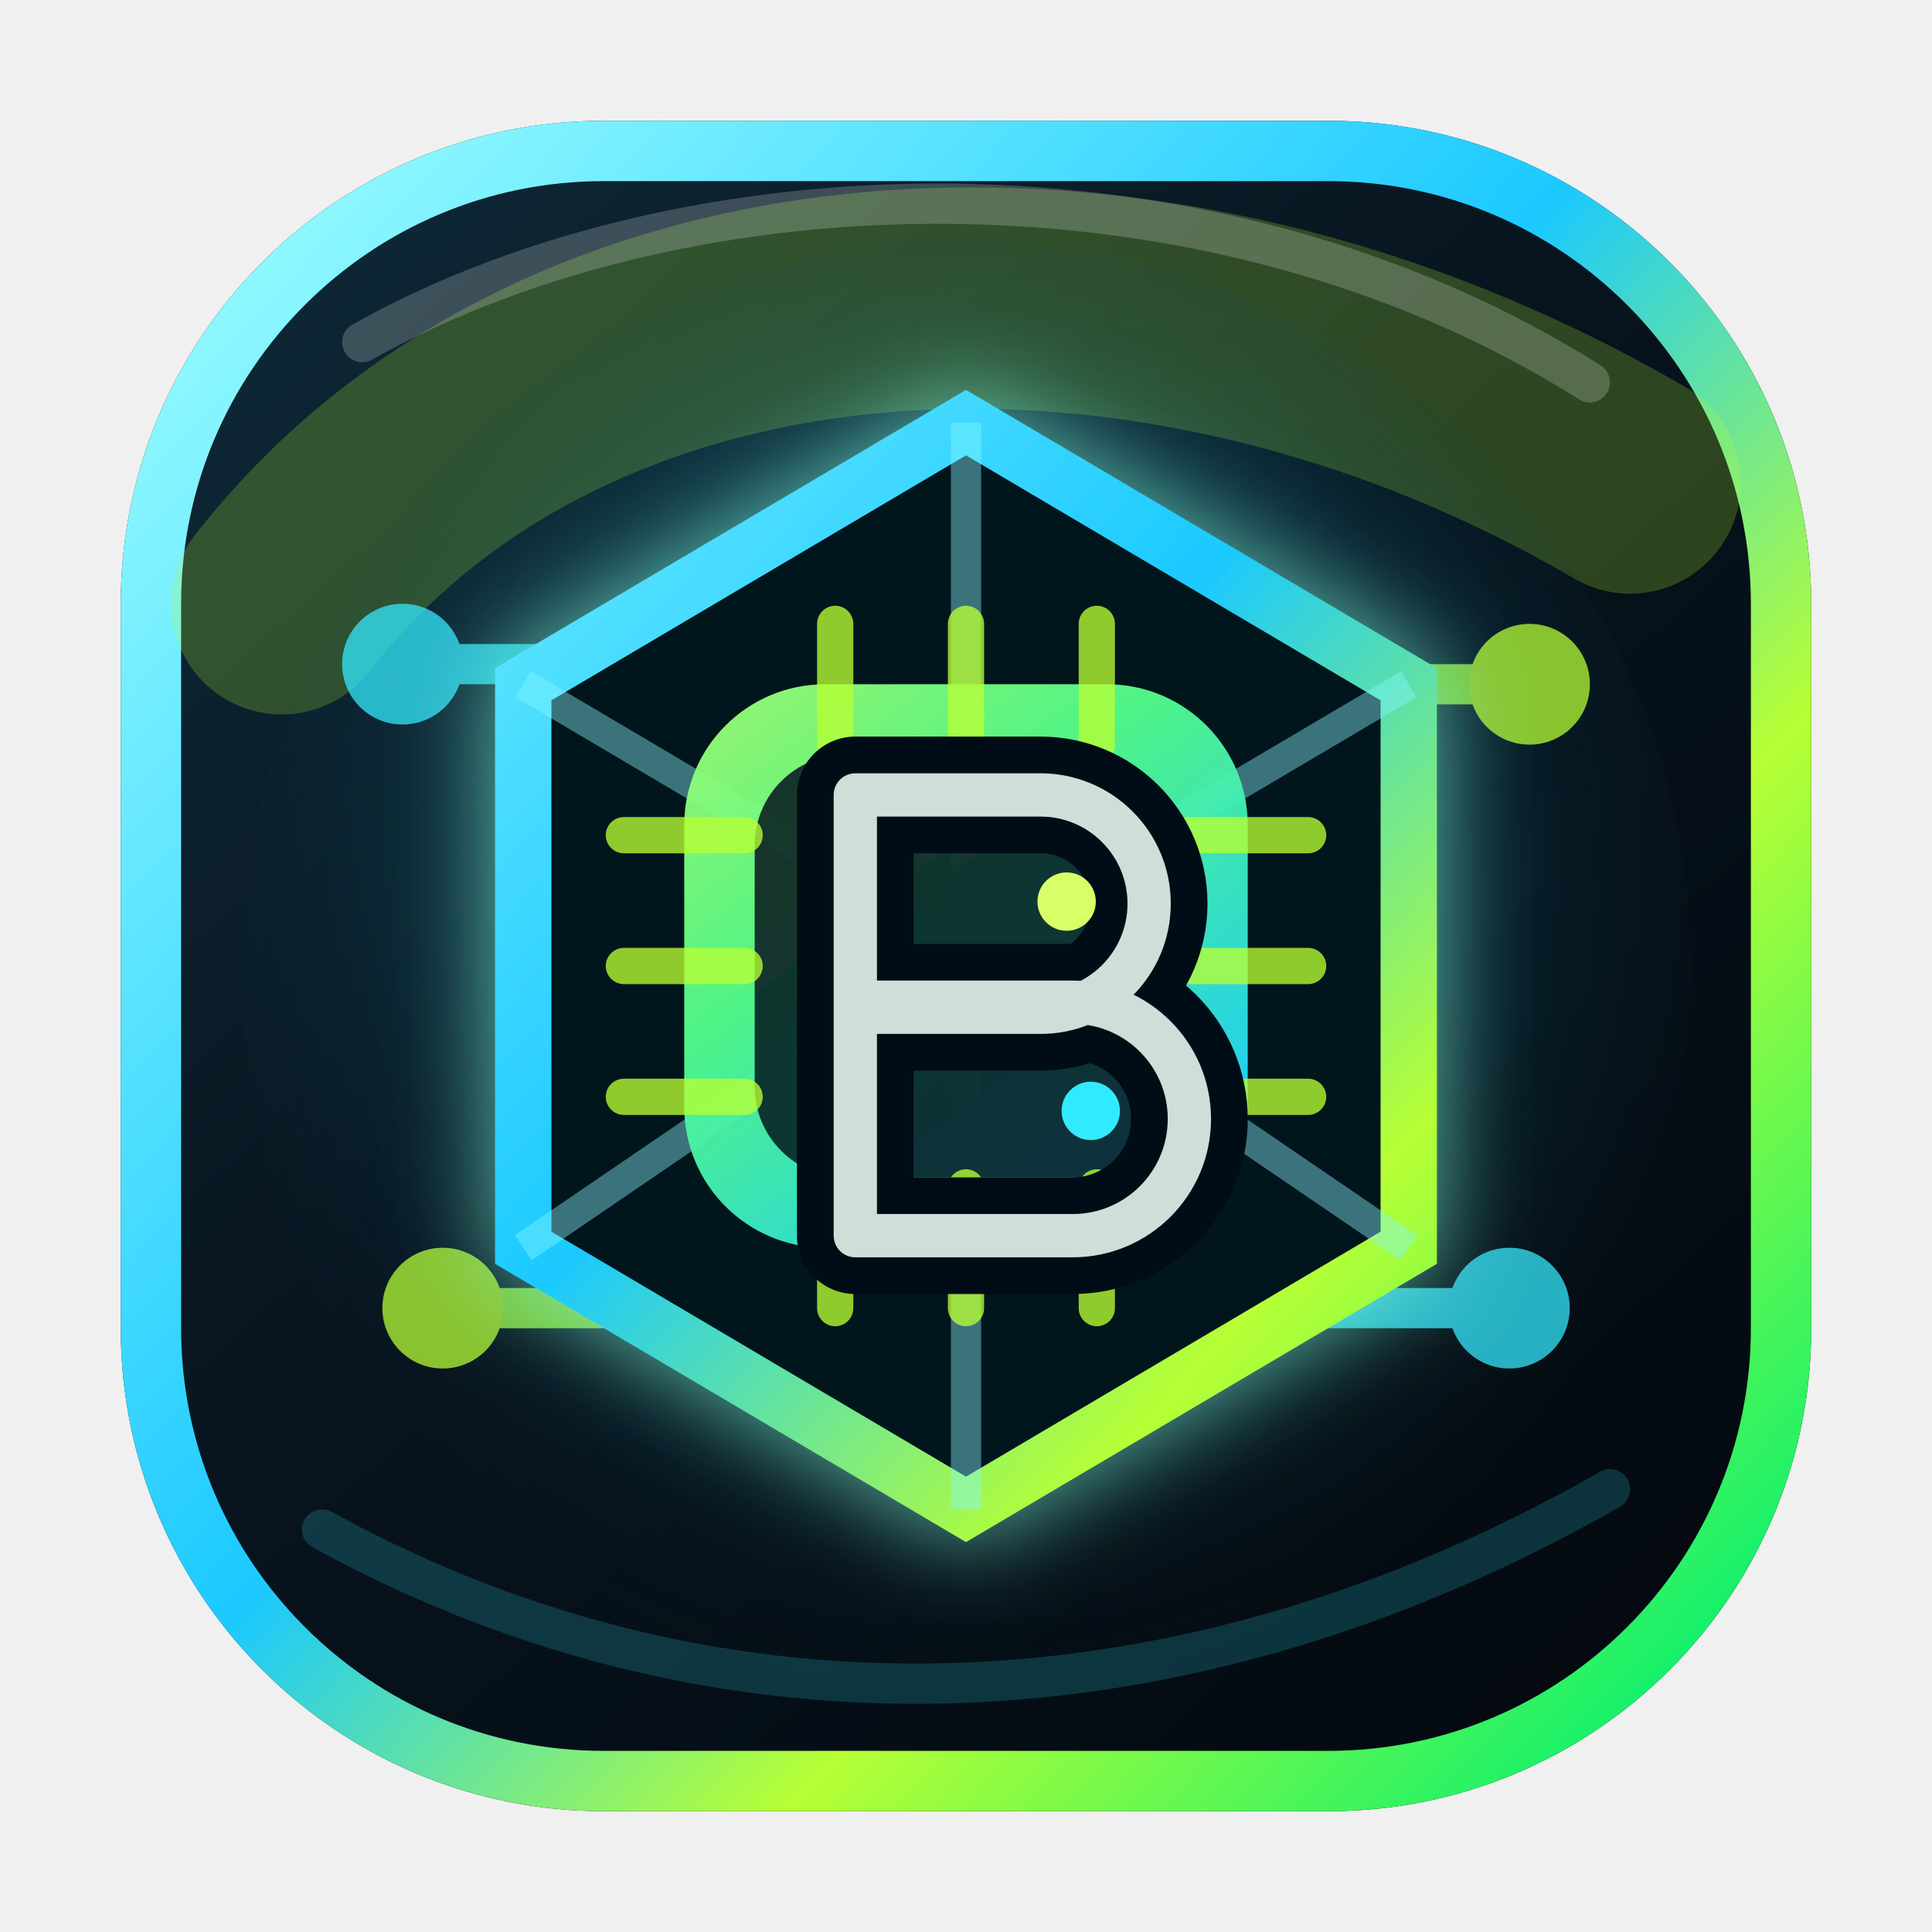
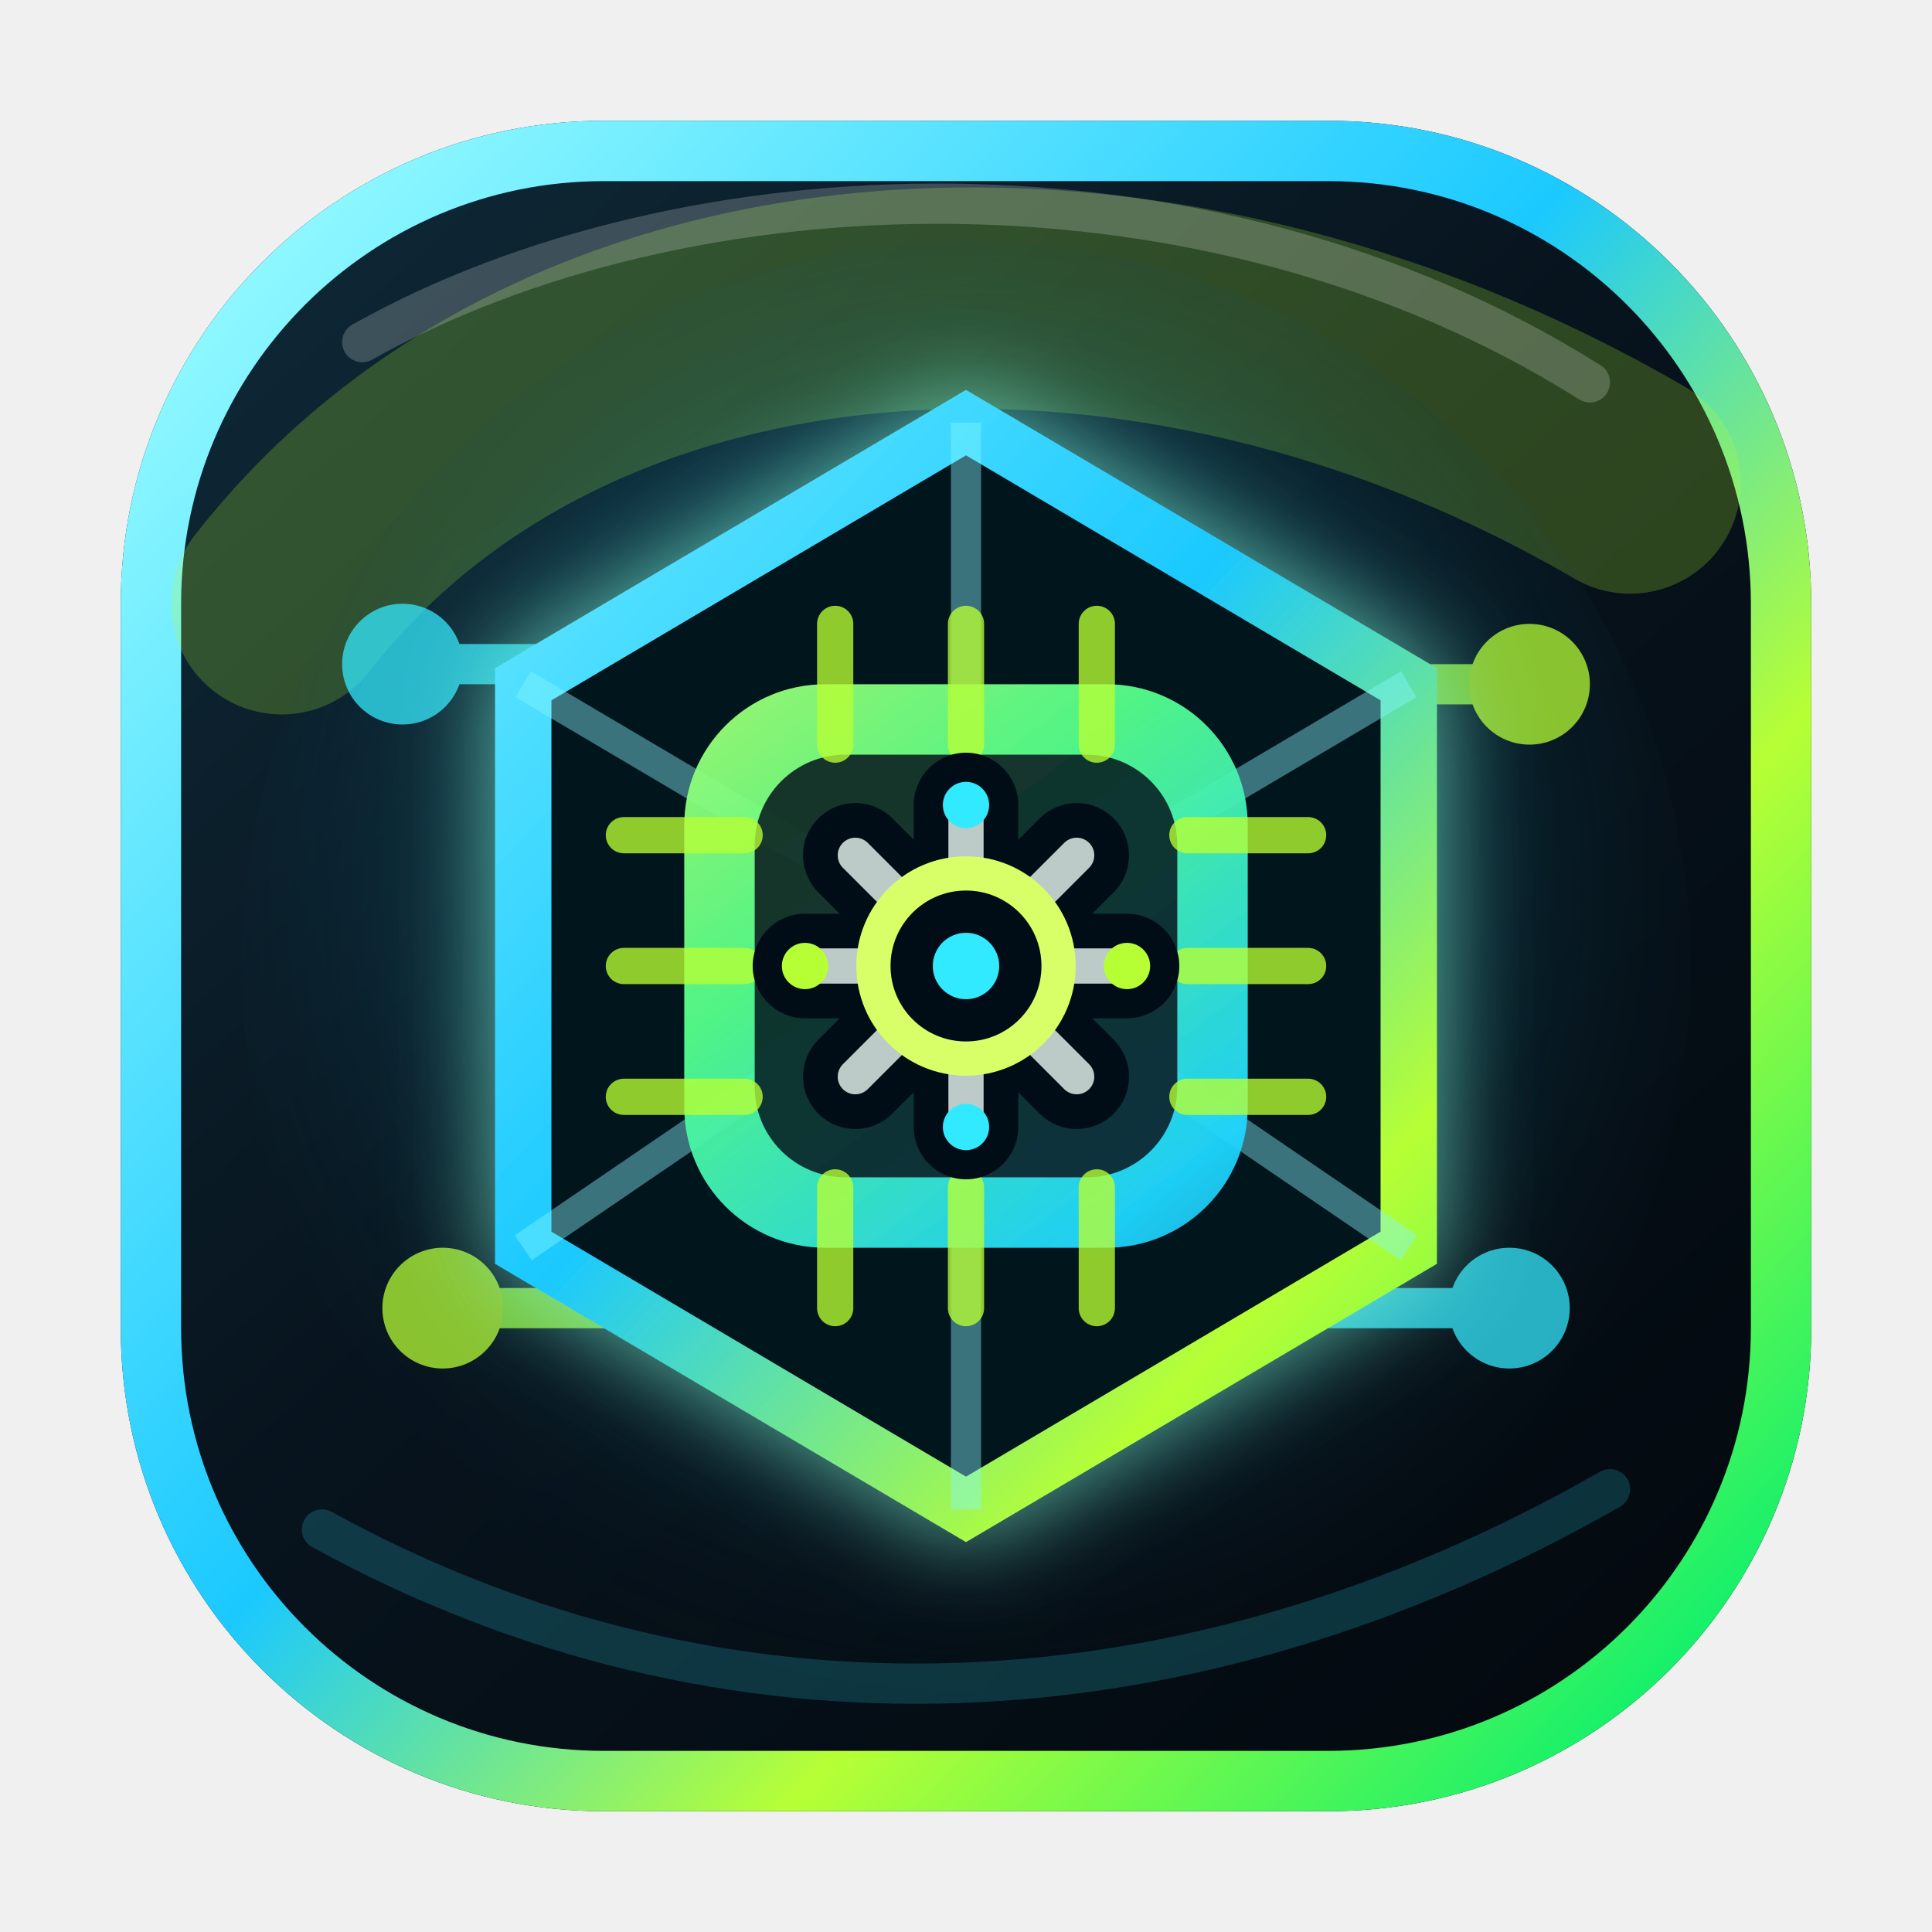
<svg xmlns="http://www.w3.org/2000/svg" viewBox="0 0 96 96" role="img" aria-labelledby="title desc">
  <defs>
    <linearGradient id="shell" x1="11" y1="8" x2="86" y2="91" gradientUnits="userSpaceOnUse">
      <stop offset="0" stop-color="#0f2a38" />
      <stop offset=".46" stop-color="#07131d" />
      <stop offset="1" stop-color="#03080d" />
    </linearGradient>
    <linearGradient id="rim" x1="12" y1="15" x2="84" y2="82" gradientUnits="userSpaceOnUse">
      <stop offset="0" stop-color="#8cf7ff" />
      <stop offset=".45" stop-color="#1bc9ff" />
      <stop offset=".72" stop-color="#b7ff35" />
      <stop offset="1" stop-color="#16f06b" />
    </linearGradient>
    <linearGradient id="core" x1="31" y1="25" x2="67" y2="73" gradientUnits="userSpaceOnUse">
      <stop offset="0" stop-color="#d7ff64" />
      <stop offset=".38" stop-color="#55ff8a" />
      <stop offset=".72" stop-color="#21d7ff" />
      <stop offset="1" stop-color="#0e709d" />
    </linearGradient>
    <radialGradient id="glow" cx="50%" cy="45%" r="58%">
      <stop offset="0" stop-color="#b7ff35" stop-opacity=".62" />
      <stop offset=".42" stop-color="#22d8ff" stop-opacity=".22" />
      <stop offset="1" stop-color="#03080d" stop-opacity="0" />
    </radialGradient>
    <filter id="softGlow" x="-40%" y="-40%" width="180%" height="180%">
      <feGaussianBlur stdDeviation="2.4" result="blur" />
      <feColorMatrix in="blur" type="matrix" values="0 0 0 0 0.24 0 0 0 0 1 0 0 0 0 0.72 0 0 0 .68 0" result="glowColor" />
      <feMerge>
        <feMergeNode in="glowColor" />
        <feMergeNode in="SourceGraphic" />
      </feMerge>
    </filter>
  </defs>
  <rect x="6" y="6" width="84" height="84" rx="24" fill="url(#shell)" />
  <rect x="7.5" y="7.5" width="81" height="81" rx="22.5" fill="none" stroke="url(#rim)" stroke-width="3" />
  <path d="M14 30c14-18 43-20 67-6" fill="none" stroke="#b7ff35" stroke-opacity=".22" stroke-width="11" stroke-linecap="round" />
  <circle cx="48" cy="48" r="36" fill="url(#glow)" />
  <g opacity=".74" stroke-linecap="round" stroke-linejoin="round">
    <path d="M20 33h12l6 7" fill="none" stroke="#33eaff" stroke-width="2" />
    <path d="M76 34H65l-6 7" fill="none" stroke="#9dff42" stroke-width="2" />
    <path d="M22 65h14l6-8" fill="none" stroke="#9dff42" stroke-width="2" />
    <path d="M75 65H62l-6-8" fill="none" stroke="#33eaff" stroke-width="2" />
    <circle cx="20" cy="33" r="3" fill="#33eaff" />
    <circle cx="76" cy="34" r="3" fill="#b7ff35" />
    <circle cx="22" cy="65" r="3" fill="#b7ff35" />
    <circle cx="75" cy="65" r="3" fill="#33eaff" />
  </g>
  <g filter="url(#softGlow)">
    <path d="M48 21 70 34v28L48 75 26 62V34Z" fill="#06131d" stroke="url(#rim)" stroke-width="2.8" />
    <path d="M48 21v54M26 34l22 13 22-13M26 62l22-15 22 15" fill="none" stroke="#83f7ff" stroke-opacity=".42" stroke-width="1.5" />
    <rect x="34" y="34" width="28" height="28" rx="7" fill="url(#core)" opacity=".95" />
    <rect x="37.5" y="37.5" width="21" height="21" rx="4.5" fill="#06131d" opacity=".84" />
    <path d="M41.5 31v6M48 31v6M54.5 31v6M41.5 59v6M48 59v6M54.5 59v6M31 41.5h6M31 48h6M31 54.5h6M59 41.5h6M59 48h6M59 54.5h6" fill="none" stroke="#b7ff35" stroke-opacity=".78" stroke-width="1.8" stroke-linecap="round" />
-     <path d="M42.5 39.5h9.2a5.4 5.4 0 0 1 0 10.8h-9.2M42.5 49.8h10.8a5.8 5.8 0 0 1 0 11.6H42.5V39.5Z" fill="none" stroke="#031018" stroke-width="5.8" stroke-linecap="round" stroke-linejoin="round" />
-     <path d="M42.5 39.5h9.2a5.4 5.4 0 0 1 0 10.8h-9.2M42.5 49.8h10.8a5.8 5.8 0 0 1 0 11.6H42.5V39.5Z" fill="none" stroke="#effff9" stroke-opacity=".86" stroke-width="2.15" stroke-linecap="round" stroke-linejoin="round" />
-     <circle cx="53" cy="44.8" r="1.45" fill="#d9ff67" />
-     <circle cx="54.2" cy="55.2" r="1.45" fill="#33eaff" />
+     <path d="M48 40v16M40 48h16M42.5 42.5l11 11M53.5 42.5l-11 11" fill="none" stroke="#031018" stroke-width="5.2" stroke-linecap="round" />
+     <path d="M48 40v16M40 48h16M42.5 42.5l11 11M53.5 42.5l-11 11" fill="none" stroke="#effff9" stroke-opacity=".78" stroke-width="1.75" stroke-linecap="round" />
+     <circle cx="48" cy="48" r="4.6" fill="#031018" stroke="#d9ff67" stroke-width="1.7" />
+     <circle cx="48" cy="48" r="1.65" fill="#33eaff" />
+     <circle cx="40" cy="48" r="1.15" fill="#b7ff35" />
+     <circle cx="56" cy="48" r="1.15" fill="#b7ff35" />
+     <circle cx="48" cy="40" r="1.15" fill="#33eaff" />
+     <circle cx="48" cy="56" r="1.15" fill="#33eaff" />
  </g>
  <path d="M18 17c16-9 42-10 61 2" fill="none" stroke="#ffffff" stroke-opacity=".2" stroke-width="2" stroke-linecap="round" />
  <path d="M16 76c20 11 43 10 64-2" fill="none" stroke="#33eaff" stroke-opacity=".18" stroke-width="2" stroke-linecap="round" />
</svg>
